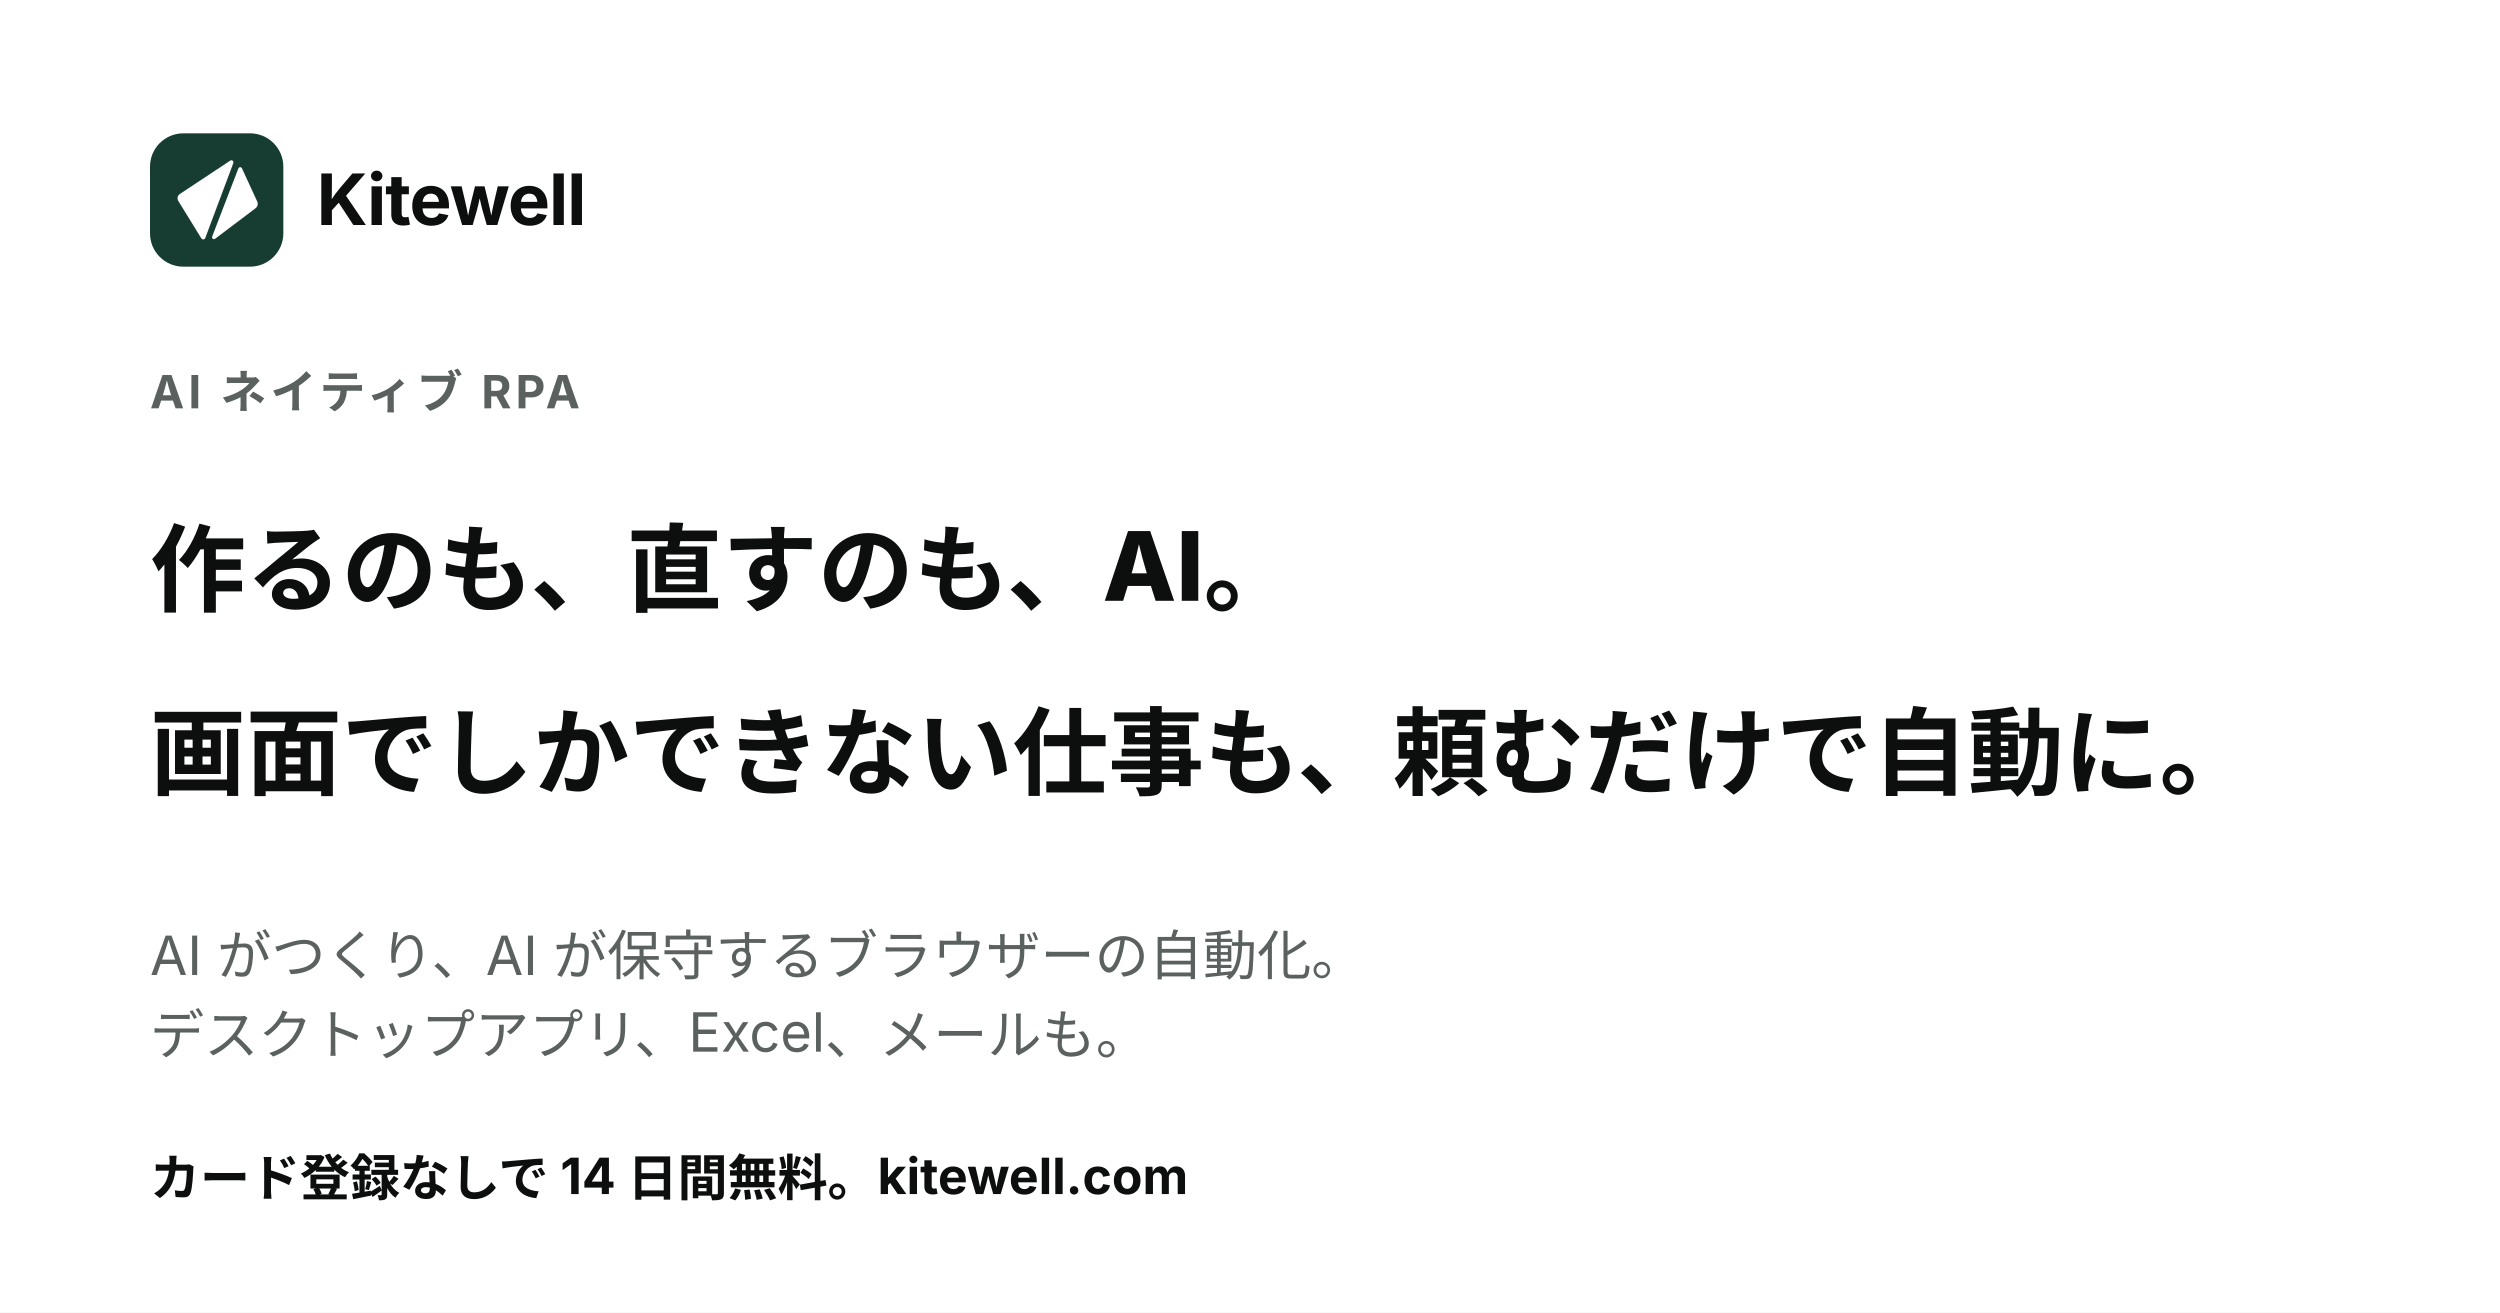
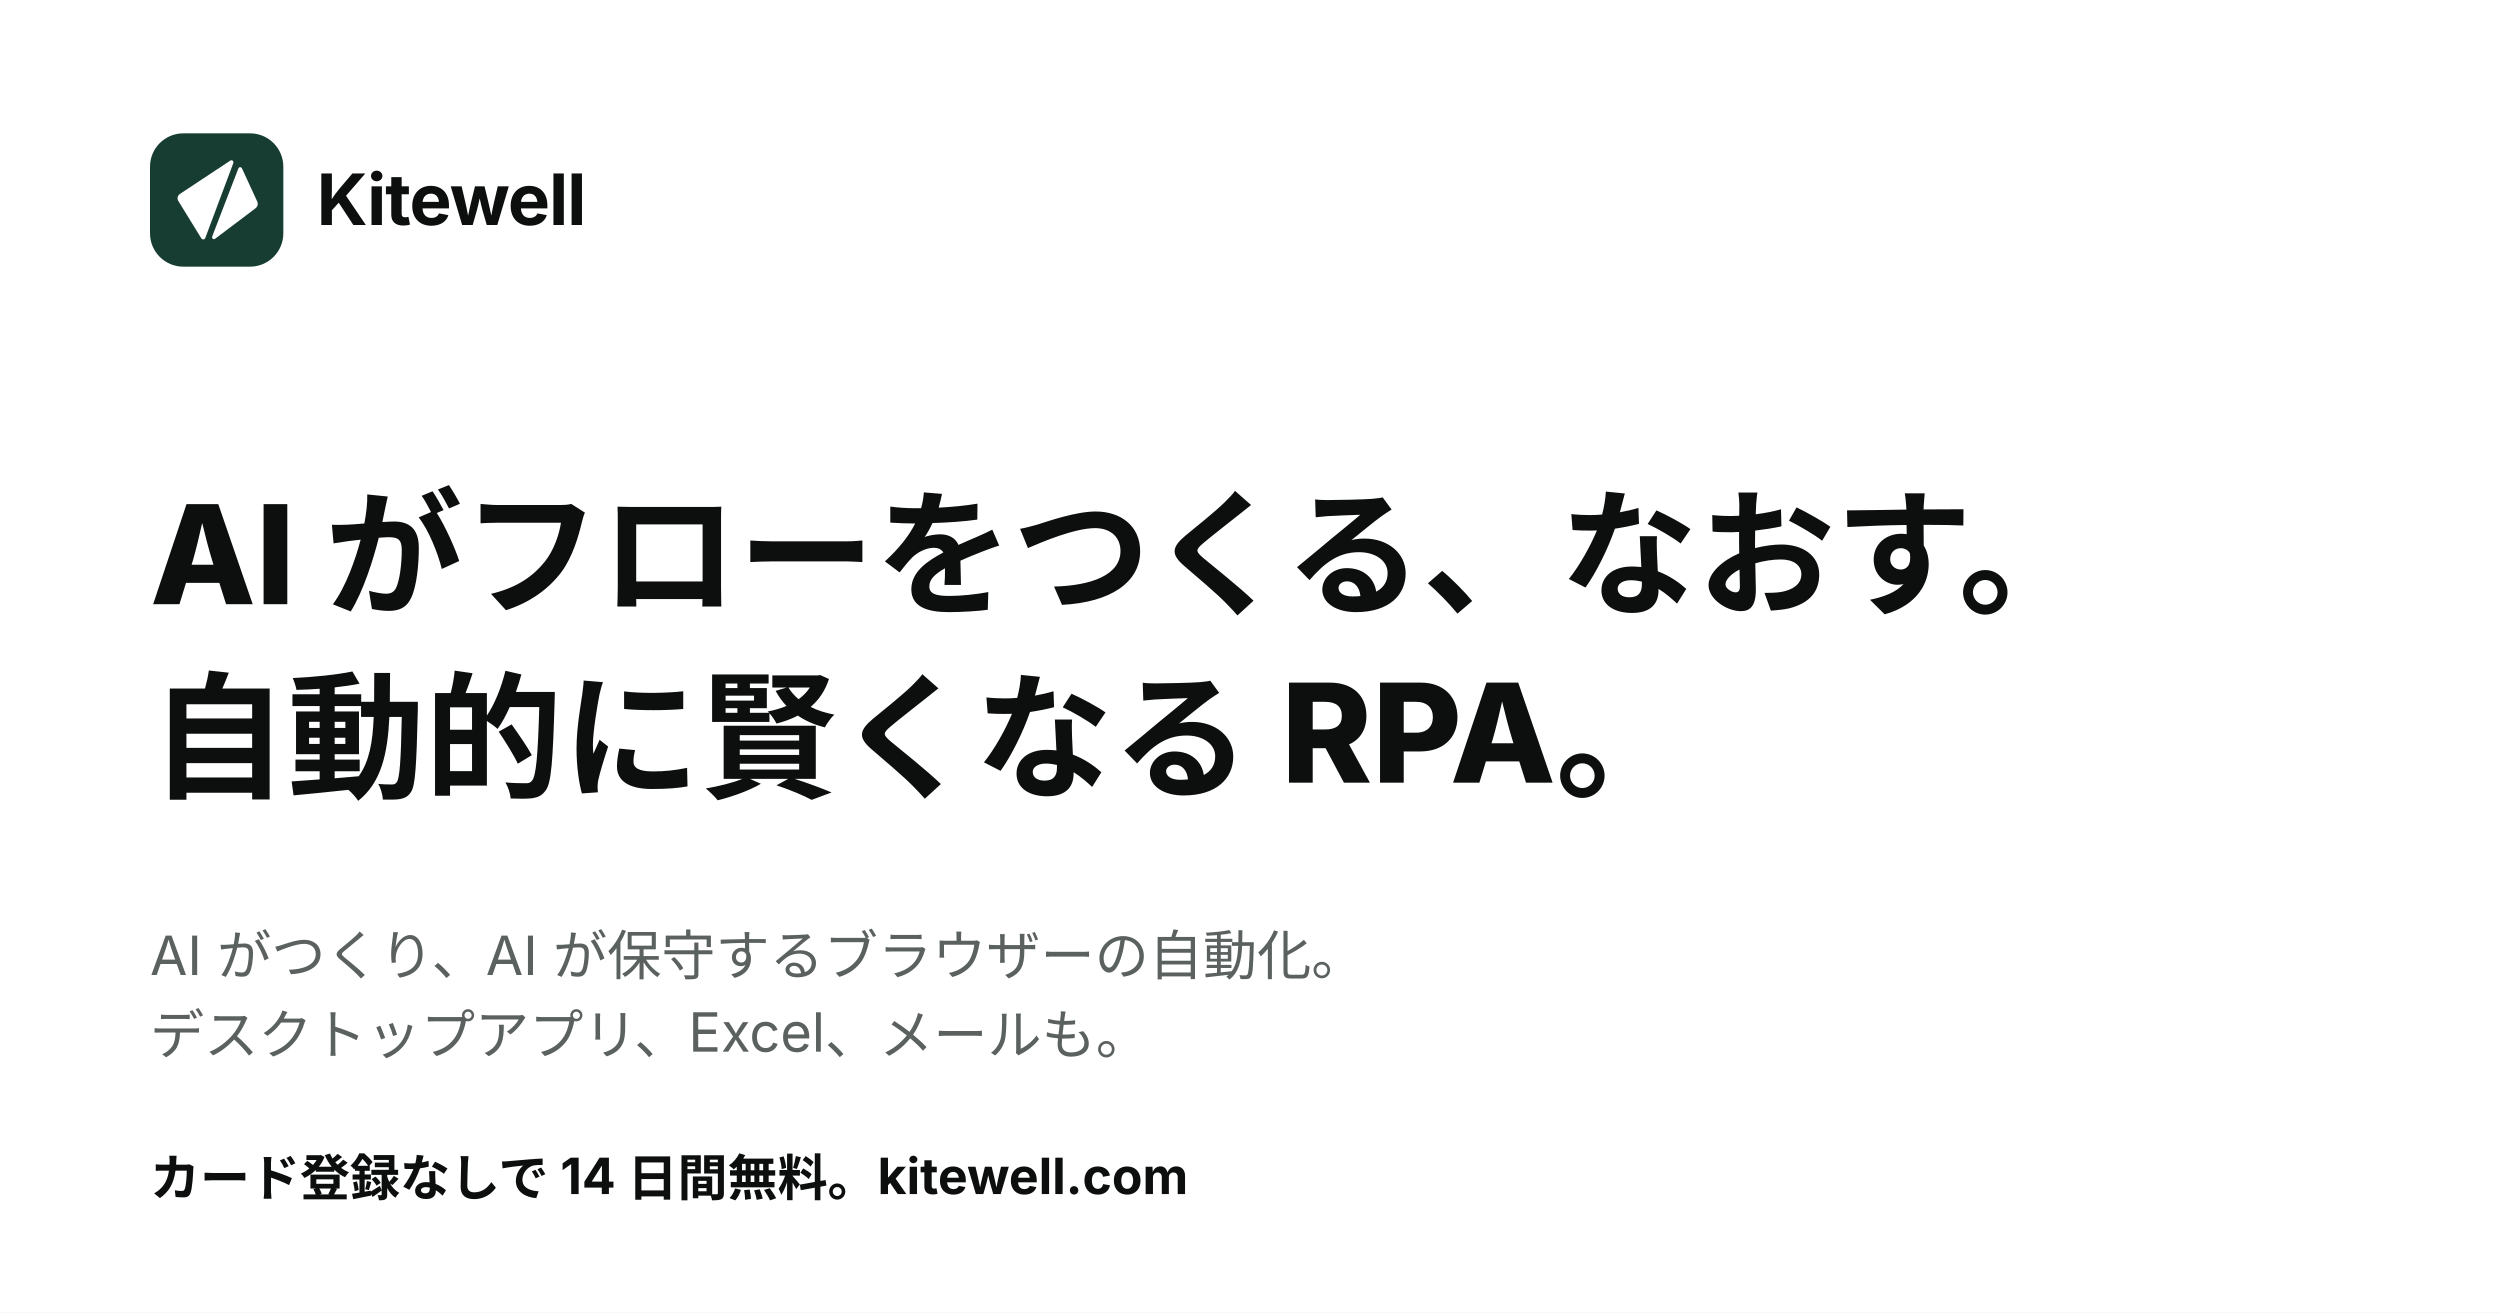
<svg xmlns="http://www.w3.org/2000/svg" width="1200" height="630" viewBox="0 0 1200 630">
  <rect width="1200" height="630" fill="#ffffff" />
  <svg x="72" y="64" width="64" height="64" viewBox="0 0 64 64">
    <rect width="64" height="64" rx="16" fill="#173d33" />
    <g transform="translate(10 10) scale(.6875)" fill="#ffffff">
      <path d="M41.5 4.5C42.7 3.7 44.1 4.9 43.6 6.3L24.1 58.4C23.7 59.7 22 59.9 21.3 58.8L5.3 32.8C4.2 31.1 4.6 28.9 6.3 27.8Z" />
      <path d="M47.1 10.1C47.6 8.8 49.1 8.7 49.7 10L60.3 33C61.1 34.7 60.6 36.7 59.1 37.8L31 59C29.8 59.9 28.4 58.8 28.9 57.4Z" />
    </g>
  </svg>
  <text x="152" y="108" fill="#0c0f0e" font-family="-apple-system, BlinkMacSystemFont, &quot;Helvetica Neue&quot;, &quot;Hiragino Sans&quot;, sans-serif" font-size="34" font-weight="700" letter-spacing="-0.5">Kitewell</text>
-   <text x="72" y="196" fill="#5a615e" font-family="-apple-system, BlinkMacSystemFont, &quot;Helvetica Neue&quot;, &quot;Hiragino Sans&quot;, sans-serif" font-size="22" font-weight="650" letter-spacing="2">AI ネイティブ RPA</text>
-   <text x="72" y="290" fill="#0c0f0e" font-family="-apple-system, BlinkMacSystemFont, &quot;Helvetica Neue&quot;, &quot;Hiragino Sans&quot;, sans-serif" font-size="46" font-weight="800">作るのも、直すのも、AI。</text>
-   <text x="72" y="378" fill="#0c0f0e" font-family="-apple-system, BlinkMacSystemFont, &quot;Helvetica Neue&quot;, &quot;Hiragino Sans&quot;, sans-serif" font-size="46" font-weight="800">画面でしかできない仕事も、頼むだけで自動に。</text>
+   <text x="72" y="290" fill="#0c0f0e" font-family="-apple-system, BlinkMacSystemFont, &quot;Helvetica Neue&quot;, &quot;Hiragino Sans&quot;, sans-serif" font-size="66" font-weight="800">AI がフローをつくる、なおす。</text>
+   <text x="72" y="378" fill="#0c0f0e" font-family="-apple-system, BlinkMacSystemFont, &quot;Helvetica Neue&quot;, &quot;Hiragino Sans&quot;, sans-serif" font-size="66" font-weight="800">自動的に賢くなる RPA。</text>
  <text x="72" y="468" fill="#5a615e" font-family="-apple-system, BlinkMacSystemFont, &quot;Helvetica Neue&quot;, &quot;Hiragino Sans&quot;, sans-serif" font-size="26">AI がつくり、AI が保守するブラウザーの自動化。</text>
  <text x="72" y="506" fill="#5a615e" font-family="-apple-system, BlinkMacSystemFont, &quot;Helvetica Neue&quot;, &quot;Hiragino Sans&quot;, sans-serif" font-size="26">デスクトップアプリ、Excel、メールも。</text>
  <text x="72" y="574" fill="#0c0f0e" font-family="-apple-system, BlinkMacSystemFont, &quot;Helvetica Neue&quot;, &quot;Hiragino Sans&quot;, sans-serif" font-size="24" font-weight="650">カード登録なしで 14 日間無料。kitewell.com</text>
</svg>
